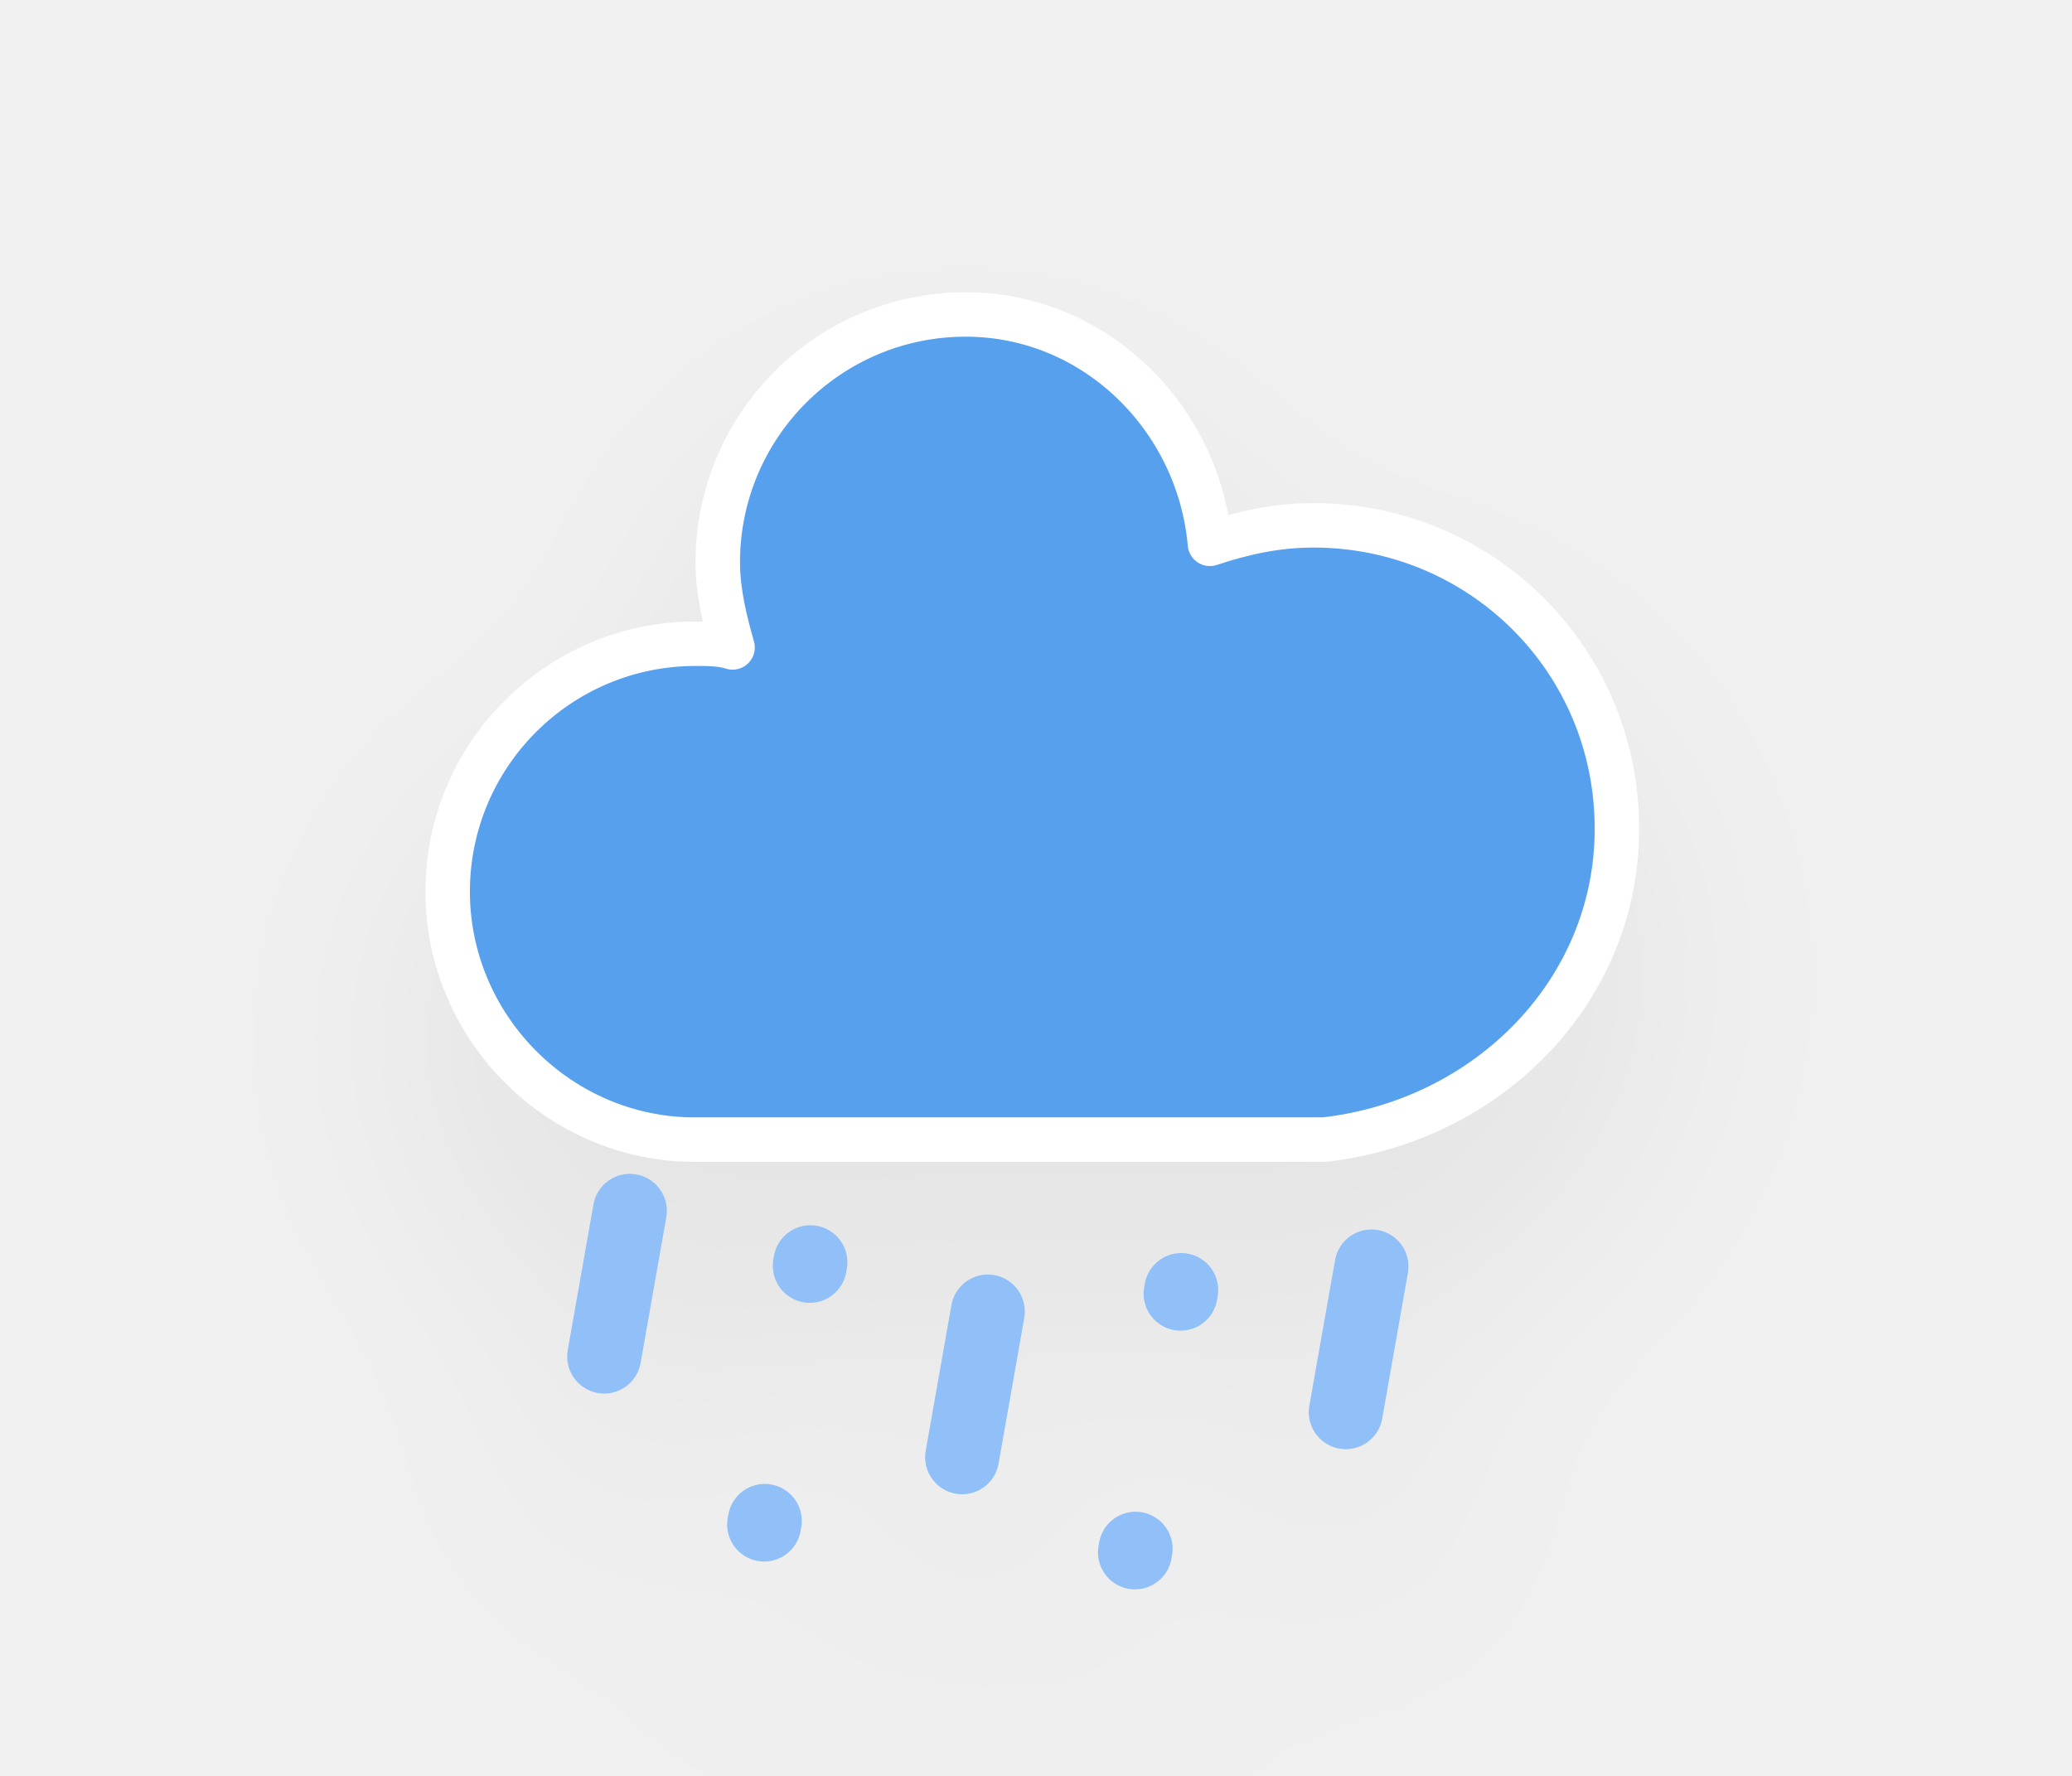
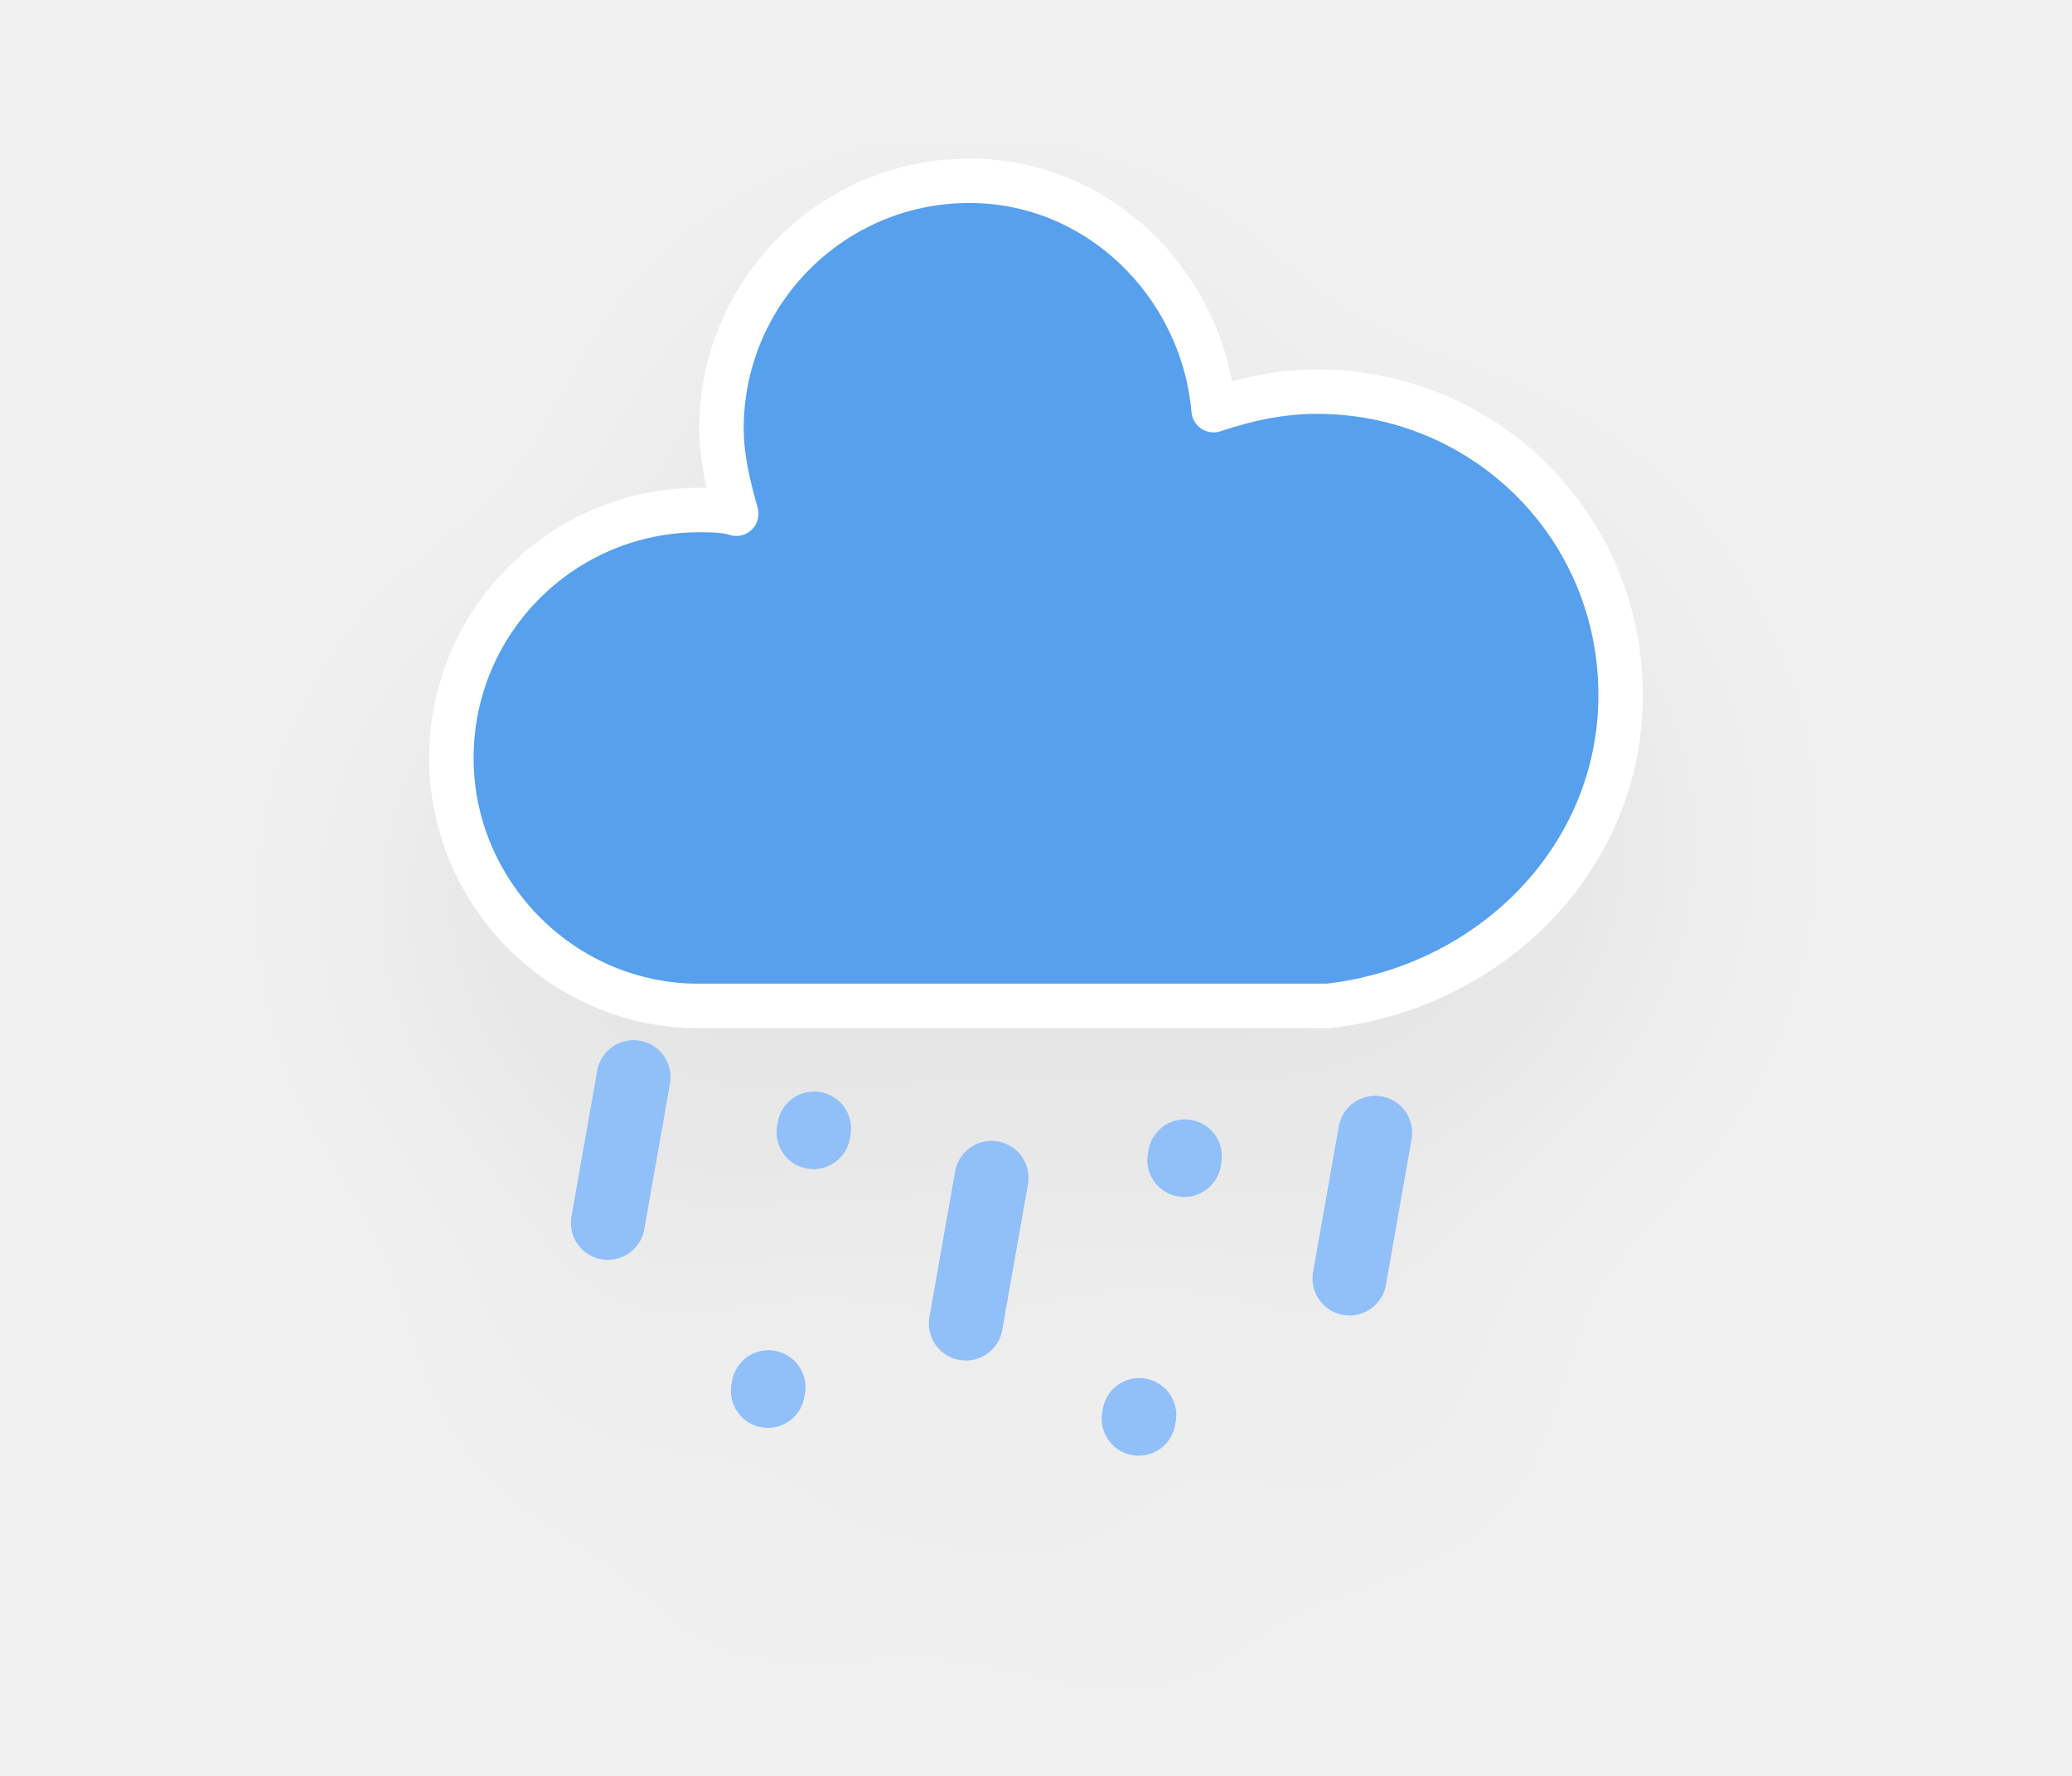
- <svg xmlns="http://www.w3.org/2000/svg" width="56" height="48" version="1.1">
-   <defs>
-     <filter id="blur" x="-.247" y="-.228" width="1.494" height="1.576">
-       <feGaussianBlur in="SourceAlpha" stdDeviation="3" />
-       <feOffset dx="0" dy="4" result="offsetblur" />
-       <feComponentTransfer>
-         <feFuncA slope="0.05" type="linear" />
+ <svg xmlns="http://www.w3.org/2000/svg" width="56" height="48" version="1.1" id="svg10295">
+   <defs id="defs10273">
+     <filter id="blur" x="-0.247" y="-0.35" width="1.494" height="1.879">
+       <feGaussianBlur in="SourceAlpha" stdDeviation="3" id="feGaussianBlur10256" />
+       <feOffset dx="0" dy="4" result="offsetblur" id="feOffset10258" />
+       <feComponentTransfer id="feComponentTransfer10262">
+         <feFuncA slope="0.05" type="linear" id="feFuncA10260" />
      </feComponentTransfer>
-       <feMerge>
-         <feMergeNode />
-         <feMergeNode in="SourceGraphic" />
+       <feMerge id="feMerge10268">
+         <feMergeNode id="feMergeNode10264" />
+         <feMergeNode in="SourceGraphic" id="feMergeNode10266" />
      </feMerge>
    </filter>
-     <style type="text/css">
-       
+     <style type="text/css" id="style10271">
      /*
** RAIN
*/
      @keyframes am-weather-rain {
        0% {
          stroke-dashoffset: 0;
        }

        100% {
          stroke-dashoffset: -100;
        }
      }

      .am-weather-rain-1 {
        -webkit-animation-name: am-weather-rain;
        -moz-animation-name: am-weather-rain;
        -ms-animation-name: am-weather-rain;
        animation-name: am-weather-rain;
        -webkit-animation-duration: 8s;
        -moz-animation-duration: 8s;
        -ms-animation-duration: 8s;
        animation-duration: 8s;
        -webkit-animation-timing-function: linear;
        -moz-animation-timing-function: linear;
        -ms-animation-timing-function: linear;
        animation-timing-function: linear;
        -webkit-animation-iteration-count: infinite;
        -moz-animation-iteration-count: infinite;
        -ms-animation-iteration-count: infinite;
        animation-iteration-count: infinite;
      }

      .am-weather-rain-2 {
        -webkit-animation-name: am-weather-rain;
        -moz-animation-name: am-weather-rain;
        -ms-animation-name: am-weather-rain;
        animation-name: am-weather-rain;
        -webkit-animation-delay: 0.25s;
        -moz-animation-delay: 0.25s;
        -ms-animation-delay: 0.25s;
        animation-delay: 0.25s;
        -webkit-animation-duration: 8s;
        -moz-animation-duration: 8s;
        -ms-animation-duration: 8s;
        animation-duration: 8s;
        -webkit-animation-timing-function: linear;
        -moz-animation-timing-function: linear;
        -ms-animation-timing-function: linear;
        animation-timing-function: linear;
        -webkit-animation-iteration-count: infinite;
        -moz-animation-iteration-count: infinite;
        -ms-animation-iteration-count: infinite;
        animation-iteration-count: infinite;
      }

      /*
** CLOUDS
*/
      @keyframes am-weather-cloud-3 {
        0% {
          -webkit-transform: translate(0px, 0px);
          -moz-transform: translate(0px, 0px);
          -ms-transform: translate(0px, 0px);
          transform: translate(0px, 0px);
        }

        50% {
          -webkit-transform: translate(2px, 0px);
          -moz-transform: translate(2px, 0px);
          -ms-transform: translate(2px, 0px);
          transform: translate(2px, 0px);
        }

        100% {
          -webkit-transform: translate(0px, 0px);
          -moz-transform: translate(0px, 0px);
          -ms-transform: translate(0px, 0px);
          transform: translate(0px, 0px);
        }
      }

      .am-weather-cloud-3 {
        -webkit-animation-name: am-weather-cloud-3;
        -moz-animation-name: am-weather-cloud-3;
        animation-name: am-weather-cloud-3;
        -webkit-animation-duration: 3s;
        -moz-animation-duration: 3s;
        animation-duration: 3s;
        -webkit-animation-timing-function: linear;
        -moz-animation-timing-function: linear;
        animation-timing-function: linear;
        -webkit-animation-iteration-count: infinite;
        -moz-animation-iteration-count: infinite;
        animation-iteration-count: infinite;
      }
-       
-     </style>
+       </style>
  </defs>
-   <g transform="translate(16,-2)" filter="url(#blur)">
-     <g class="am-weather-cloud-3" style="-moz-animation-duration:3s;-moz-animation-iteration-count:infinite;-moz-animation-name:am-weather-cloud-3;-moz-animation-timing-function:linear;-webkit-animation-duration:3s;-webkit-animation-iteration-count:infinite;-webkit-animation-name:am-weather-cloud-3;-webkit-animation-timing-function:linear">
-       <path transform="translate(-20,-11)" d="m47.7 35.4c0-4.6-3.7-8.2-8.2-8.2-1 0-1.9 0.2-2.8 0.5-0.3-3.4-3.1-6.2-6.6-6.2-3.7 0-6.7 3-6.7 6.7 0 0.8 0.2 1.6 0.4 2.3-0.3-0.1-0.7-0.1-1-0.1-3.7 0-6.7 3-6.7 6.7 0 3.6 2.9 6.6 6.5 6.7h17.2c4.4-0.5 7.9-4 7.9-8.4z" fill="#57a0ee" stroke="#fff" stroke-linejoin="round" stroke-width="1.2" />
+   <g transform="translate(16.1,-5.613455)" filter="url(#blur)" id="g10293">
+     <g class="am-weather-cloud-3" style="-moz-animation-duration:3s;-moz-animation-iteration-count:infinite;-moz-animation-name:am-weather-cloud-3;-moz-animation-timing-function:linear;-webkit-animation-duration:3s;-webkit-animation-iteration-count:infinite;-webkit-animation-name:am-weather-cloud-3;-webkit-animation-timing-function:linear" id="g10277">
+       <path transform="translate(-20,-11)" d="m 47.7,35.4 c 0,-4.6 -3.7,-8.2 -8.2,-8.2 -1,0 -1.9,0.2 -2.8,0.5 -0.3,-3.4 -3.1,-6.2 -6.6,-6.2 -3.7,0 -6.7,3 -6.7,6.7 0,0.8 0.2,1.6 0.4,2.3 -0.3,-0.1 -0.7,-0.1 -1,-0.1 -3.7,0 -6.7,3 -6.7,6.7 0,3.6 2.9,6.6 6.5,6.7 h 17.2 c 4.4,-0.5 7.9,-4 7.9,-8.4 z" fill="#57a0ee" stroke="#ffffff" stroke-linejoin="round" stroke-width="1.2" id="path10275" />
    </g>
-     <g class="am-weather-sleet-2" transform="translate(-20,-10) rotate(10,-247.39,200.17)" fill="none" stroke="#91c0f8" stroke-linecap="round">
-       <line class="am-weather-rain-1" transform="translate(-5,1)" y2="8" stroke-dasharray="0.1, 7" stroke-width="2" style="-moz-animation-duration:8s;-moz-animation-iteration-count:infinite;-moz-animation-name:am-weather-rain;-moz-animation-timing-function:linear;-ms-animation-duration:8s;-ms-animation-iteration-count:infinite;-ms-animation-name:am-weather-rain;-ms-animation-timing-function:linear;-webkit-animation-duration:8s;-webkit-animation-iteration-count:infinite;-webkit-animation-name:am-weather-rain;-webkit-animation-timing-function:linear" />
-       <line class="am-weather-rain-1" transform="translate(5)" y2="8" stroke-dasharray="0.1, 7" stroke-width="2" style="-moz-animation-duration:8s;-moz-animation-iteration-count:infinite;-moz-animation-name:am-weather-rain;-moz-animation-timing-function:linear;-ms-animation-duration:8s;-ms-animation-iteration-count:infinite;-ms-animation-name:am-weather-rain;-ms-animation-timing-function:linear;-webkit-animation-duration:8s;-webkit-animation-iteration-count:infinite;-webkit-animation-name:am-weather-rain;-webkit-animation-timing-function:linear" />
+     <g class="am-weather-sleet-2" transform="rotate(10,-200.2397,80.86948)" fill="none" stroke="#91c0f8" stroke-linecap="round" id="g10283">
+       <line class="am-weather-rain-1" transform="translate(-5,1)" y2="8" stroke-dasharray="0.1, 7" stroke-width="2" style="-moz-animation-duration:8s;-moz-animation-iteration-count:infinite;-moz-animation-name:am-weather-rain;-moz-animation-timing-function:linear;-ms-animation-duration:8s;-ms-animation-iteration-count:infinite;-ms-animation-name:am-weather-rain;-ms-animation-timing-function:linear;-webkit-animation-duration:8s;-webkit-animation-iteration-count:infinite;-webkit-animation-name:am-weather-rain;-webkit-animation-timing-function:linear" id="line10279" x1="0" y1="0" x2="0" />
+       <line class="am-weather-rain-1" transform="translate(5)" y2="8" stroke-dasharray="0.1, 7" stroke-width="2" style="-moz-animation-duration:8s;-moz-animation-iteration-count:infinite;-moz-animation-name:am-weather-rain;-moz-animation-timing-function:linear;-ms-animation-duration:8s;-ms-animation-iteration-count:infinite;-ms-animation-name:am-weather-rain;-ms-animation-timing-function:linear;-webkit-animation-duration:8s;-webkit-animation-iteration-count:infinite;-webkit-animation-name:am-weather-rain;-webkit-animation-timing-function:linear" id="line10281" x1="0" y1="0" x2="0" />
    </g>
-     <g class="am-weather-rain-3" transform="translate(-20,-10) rotate(10,-245.89,217.31)" fill="none" stroke="#91c0f8" stroke-dasharray="4, 7" stroke-linecap="round" stroke-width="2">
-       <line class="am-weather-rain-1" transform="translate(-13,1)" y2="8" style="-moz-animation-duration:8s;-moz-animation-iteration-count:infinite;-moz-animation-name:am-weather-rain;-moz-animation-timing-function:linear;-ms-animation-duration:8s;-ms-animation-iteration-count:infinite;-ms-animation-name:am-weather-rain;-ms-animation-timing-function:linear;-webkit-animation-duration:8s;-webkit-animation-iteration-count:infinite;-webkit-animation-name:am-weather-rain;-webkit-animation-timing-function:linear" />
-       <line class="am-weather-rain-1" transform="translate(-3,2)" y2="8" style="-moz-animation-duration:8s;-moz-animation-iteration-count:infinite;-moz-animation-name:am-weather-rain;-moz-animation-timing-function:linear;-ms-animation-duration:8s;-ms-animation-iteration-count:infinite;-ms-animation-name:am-weather-rain;-ms-animation-timing-function:linear;-webkit-animation-duration:8s;-webkit-animation-iteration-count:infinite;-webkit-animation-name:am-weather-rain;-webkit-animation-timing-function:linear" />
-       <line class="am-weather-rain-2" transform="translate(7,-1)" y2="8" style="-moz-animation-delay:0.25s;-moz-animation-duration:8s;-moz-animation-iteration-count:infinite;-moz-animation-name:am-weather-rain;-moz-animation-timing-function:linear;-ms-animation-delay:0.25s;-ms-animation-duration:8s;-ms-animation-iteration-count:infinite;-ms-animation-name:am-weather-rain;-ms-animation-timing-function:linear;-webkit-animation-delay:0.25s;-webkit-animation-duration:8s;-webkit-animation-iteration-count:infinite;-webkit-animation-name:am-weather-rain;-webkit-animation-timing-function:linear" />
+     <g class="am-weather-rain-3" transform="rotate(10,-198.7397,98.00948)" fill="none" stroke="#91c0f8" stroke-dasharray="4, 7" stroke-linecap="round" stroke-width="2" id="g10291">
+       <line class="am-weather-rain-1" transform="translate(-13,1)" y2="8" style="-moz-animation-duration:8s;-moz-animation-iteration-count:infinite;-moz-animation-name:am-weather-rain;-moz-animation-timing-function:linear;-ms-animation-duration:8s;-ms-animation-iteration-count:infinite;-ms-animation-name:am-weather-rain;-ms-animation-timing-function:linear;-webkit-animation-duration:8s;-webkit-animation-iteration-count:infinite;-webkit-animation-name:am-weather-rain;-webkit-animation-timing-function:linear" id="line10285" x1="0" y1="0" x2="0" />
+       <line class="am-weather-rain-1" transform="translate(-3,2)" y2="8" style="-moz-animation-duration:8s;-moz-animation-iteration-count:infinite;-moz-animation-name:am-weather-rain;-moz-animation-timing-function:linear;-ms-animation-duration:8s;-ms-animation-iteration-count:infinite;-ms-animation-name:am-weather-rain;-ms-animation-timing-function:linear;-webkit-animation-duration:8s;-webkit-animation-iteration-count:infinite;-webkit-animation-name:am-weather-rain;-webkit-animation-timing-function:linear" id="line10287" x1="0" y1="0" x2="0" />
+       <line class="am-weather-rain-2" transform="translate(7,-1)" y2="8" style="-moz-animation-delay:0.25s;-moz-animation-duration:8s;-moz-animation-iteration-count:infinite;-moz-animation-name:am-weather-rain;-moz-animation-timing-function:linear;-ms-animation-delay:0.25s;-ms-animation-duration:8s;-ms-animation-iteration-count:infinite;-ms-animation-name:am-weather-rain;-ms-animation-timing-function:linear;-webkit-animation-delay:0.25s;-webkit-animation-duration:8s;-webkit-animation-iteration-count:infinite;-webkit-animation-name:am-weather-rain;-webkit-animation-timing-function:linear" id="line10289" x1="0" y1="0" x2="0" />
    </g>
  </g>
</svg>
